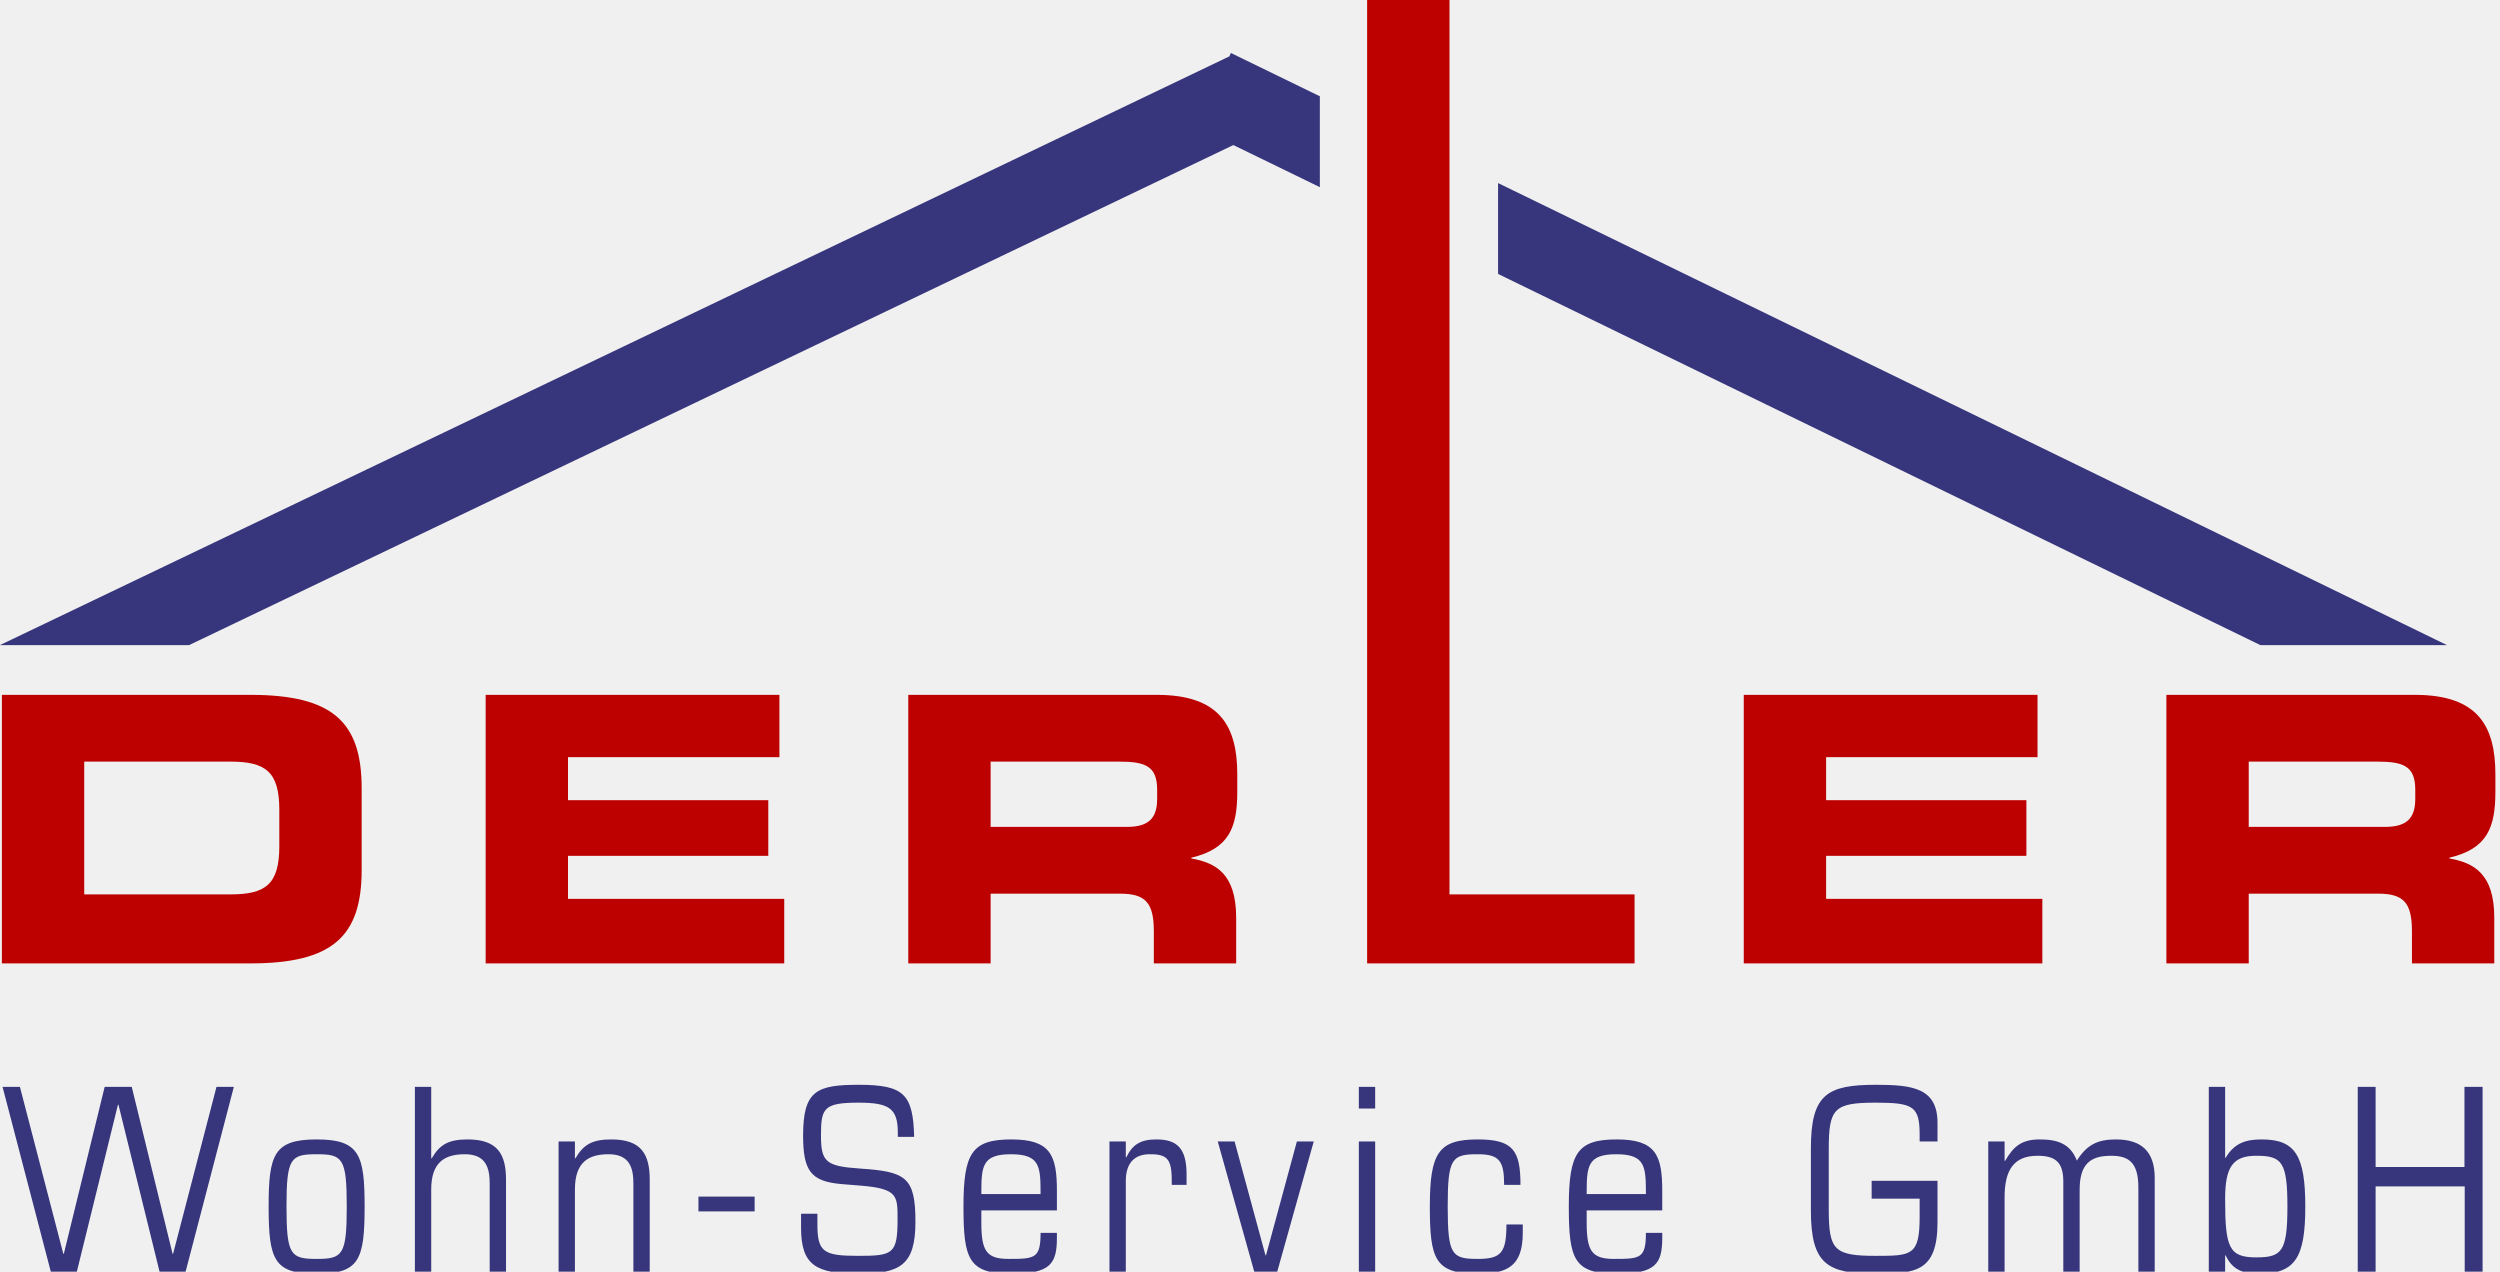
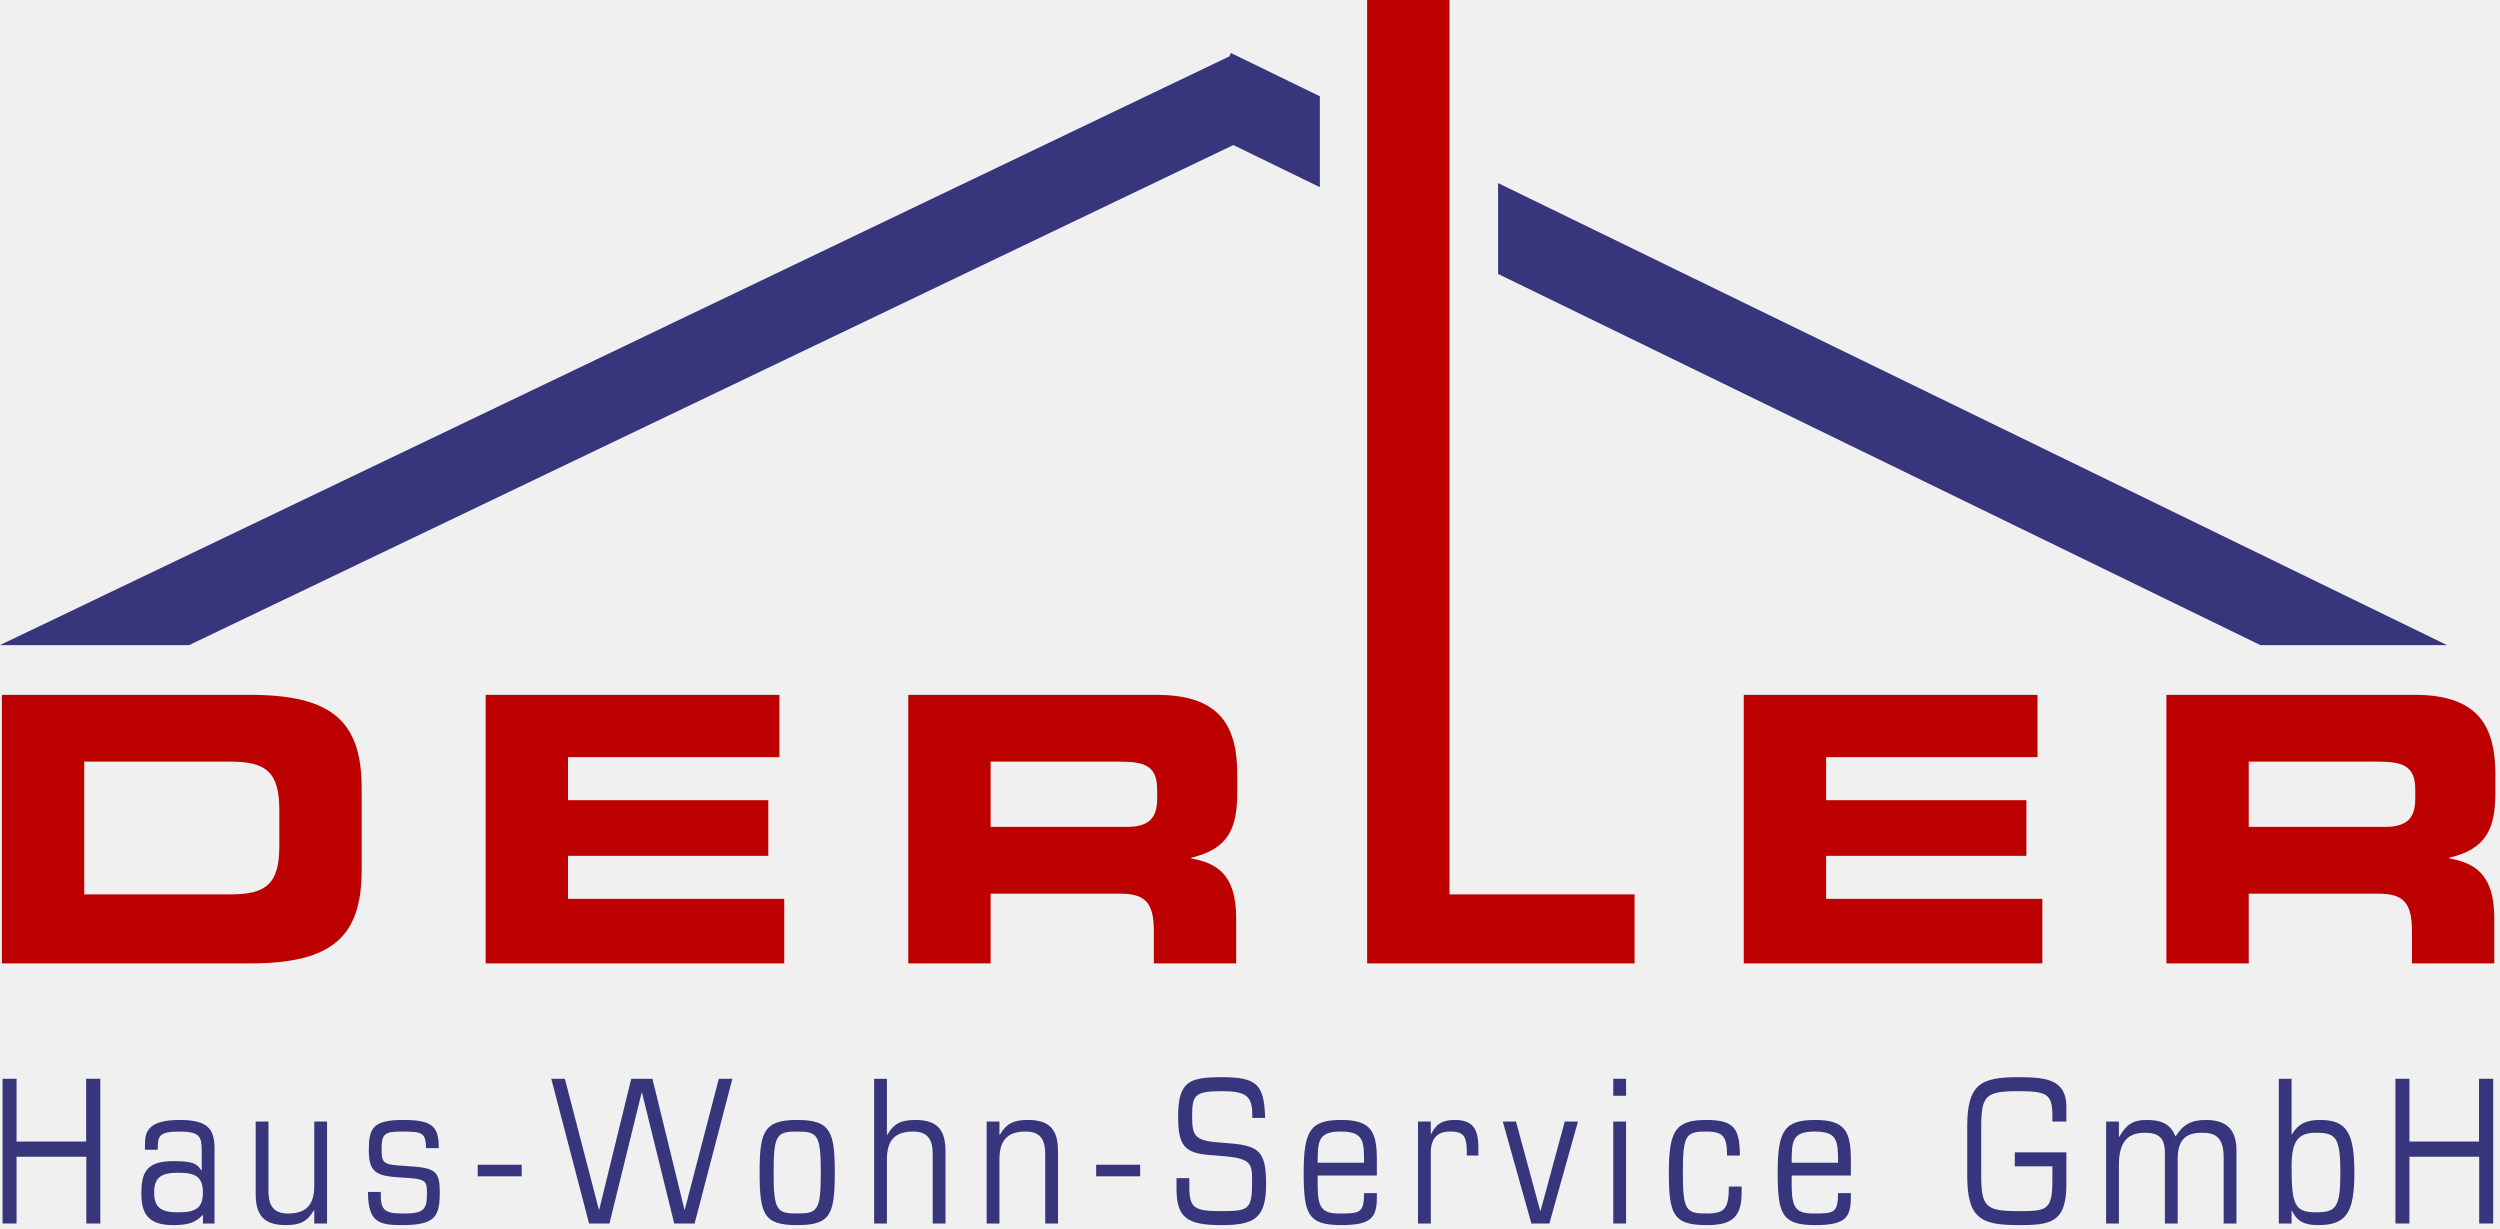
- <svg xmlns="http://www.w3.org/2000/svg" width="519" height="264" viewBox="0 0 519 264" fill="none">
-   <g clip-path="url(#clip0)">
-     <path d="M0.391 200H51.981C69.075 200 75.081 194.379 75.081 180.596V163.656C75.081 149.873 69.075 144.252 51.981 144.252H0.391V200ZM17.485 158.112H47.823C55.138 158.112 57.987 160.191 57.987 168.122V175.668C57.987 183.599 55.138 185.678 47.823 185.678H17.485V158.112Z" fill="#BD0000" />
-     <path d="M100.823 200H162.808V186.602H117.917V177.67H159.497V166.12H117.917V157.188H161.807V144.252H100.823V200Z" fill="#BD0000" />
-     <path d="M205.654 158.112H232.373C237.763 158.112 240.227 159.036 240.227 163.964V165.812C240.227 169.816 238.533 171.664 233.913 171.664H205.654V158.112ZM188.56 200H205.654V185.524H232.527C237.84 185.524 239.534 187.449 239.534 193.301V200H256.628V190.529C256.628 181.366 252.393 179.133 247.311 178.209V178.055C255.165 176.207 256.859 171.818 256.859 164.349V160.807C256.859 150.797 253.317 144.252 240.15 144.252H188.56V200Z" fill="#BD0000" />
-     <path d="M283.818 200H339.335V185.678H300.912V0H283.818V200Z" fill="#BD0000" />
-     <path d="M362.006 200H423.991V186.602H379.1V177.67H420.68V166.12H379.1V157.188H422.99V144.252H362.006V200Z" fill="#BD0000" />
-     <path d="M466.838 158.112H493.557C498.947 158.112 501.411 159.036 501.411 163.964V165.812C501.411 169.816 499.717 171.664 495.097 171.664H466.838V158.112ZM449.744 200H466.838V185.524H493.711C499.024 185.524 500.718 187.449 500.718 193.301V200H517.812V190.529C517.812 181.366 513.577 179.133 508.495 178.209V178.055C516.349 176.207 518.043 171.818 518.043 164.349V160.807C518.043 150.797 514.501 144.252 501.334 144.252H449.744V200Z" fill="#BD0000" />
-     <path d="M33.125 264H38.531L48.548 225.628H44.944L35.934 260.29H35.828L27.348 225.628H21.73L13.25 260.29H13.144L4.134 225.628H0.53L10.547 264H15.953L24.486 229.338H24.592L33.125 264ZM59.477 250.485C59.477 240.415 60.325 239.62 65.731 239.62C71.137 239.62 71.985 240.415 71.985 250.485C71.985 260.555 71.137 261.35 65.731 261.35C60.325 261.35 59.477 260.555 59.477 250.485ZM55.767 250.485C55.767 261.668 56.933 264.424 65.731 264.424C74.529 264.424 75.695 261.668 75.695 250.485C75.695 239.726 74.635 236.546 65.731 236.546C56.827 236.546 55.767 239.726 55.767 250.485ZM86.129 264H89.521V246.934C89.521 241.21 92.383 239.62 96.517 239.62C100.969 239.62 101.658 242.588 101.658 245.715V264H105.05V244.92C105.05 239.673 103.354 236.546 97.1 236.546C93.178 236.546 91.323 237.553 89.627 240.468H89.521V225.628H86.129V264ZM115.962 264H119.354V246.934C119.354 241.21 122.216 239.62 126.35 239.62C130.802 239.62 131.491 242.588 131.491 245.715V264H134.883V244.92C134.883 239.673 133.187 236.546 126.933 236.546C123.011 236.546 121.156 237.553 119.46 240.468H119.354V236.97H115.962V264ZM145 251.492H156.66V248.418H145V251.492ZM166.301 254.937C166.301 262.675 169.428 264.424 178.226 264.424C186.865 264.424 190.045 262.675 190.045 253.612C190.045 244.284 187.978 243.224 178.491 242.588C171.389 242.111 170.435 241.157 170.435 235.698C170.435 230.027 171.018 228.914 178.279 228.914C184.639 228.914 186.388 230.133 186.388 235.168V236.016H189.78C189.568 227.112 187.607 225.204 178.279 225.204C169.587 225.204 166.725 226.37 166.725 235.698C166.725 243.012 168.262 245.291 174.781 245.821L178.703 246.139C186.335 246.775 186.335 248.206 186.335 253.082C186.335 260.343 185.381 260.714 178.173 260.714C170.965 260.714 169.693 259.919 169.693 254.195V251.969H166.301V254.937ZM203.726 247.888C203.726 242.164 203.832 239.62 209.874 239.62C215.916 239.62 216.022 242.164 216.022 247.888H203.726ZM219.414 251.28V247.199C219.414 239.832 218.089 236.546 209.98 236.546C201.818 236.546 200.016 239.302 200.016 250.485C200.016 261.456 201.076 264.424 209.98 264.424C218.089 264.424 219.414 262.357 219.414 256.951V255.944H216.022C216.022 261.244 214.856 261.35 209.397 261.35C204.733 261.35 203.726 259.654 203.726 253.771V251.28H219.414ZM230.326 264H233.718V245.185C233.718 241.475 235.467 239.567 238.859 239.62C242.728 239.62 243.311 240.998 243.258 245.98H246.332V243.807C246.332 238.401 244.371 236.546 240.078 236.546C236.686 236.546 235.096 237.659 233.824 240.256H233.718V236.97H230.326V264ZM260.383 264H265.153L272.732 236.97H269.234L262.821 260.608H262.715L256.302 236.97H252.804L260.383 264ZM282.095 264H285.487V236.97H282.095V264ZM282.095 230.133H285.487V225.628H282.095V230.133ZM315.649 245.98C315.649 238.825 314.112 236.546 306.798 236.546C298.636 236.546 296.834 239.302 296.834 250.485C296.834 261.456 297.894 264.424 306.798 264.424C312.84 264.424 316.126 262.94 316.126 255.944V254.195H312.734C312.734 260.025 311.674 261.35 306.798 261.35C301.392 261.35 300.544 260.555 300.544 250.485C300.544 240.415 301.392 239.62 306.798 239.62C311.303 239.62 312.257 241.051 312.257 245.98H315.649ZM329.394 247.888C329.394 242.164 329.5 239.62 335.542 239.62C341.584 239.62 341.69 242.164 341.69 247.888H329.394ZM345.082 251.28V247.199C345.082 239.832 343.757 236.546 335.648 236.546C327.486 236.546 325.684 239.302 325.684 250.485C325.684 261.456 326.744 264.424 335.648 264.424C343.757 264.424 345.082 262.357 345.082 256.951V255.944H341.69C341.69 261.244 340.524 261.35 335.065 261.35C330.401 261.35 329.394 259.654 329.394 253.771V251.28H345.082ZM388.553 248.842H398.517V252.658C398.517 260.661 396.821 260.714 389.454 260.714C380.762 260.714 379.649 259.548 379.649 251.068V238.56C379.649 230.08 380.762 228.914 389.454 228.914C397.245 228.914 398.517 229.709 398.517 235.592V236.97H402.227V233.101C402.227 225.84 396.98 225.204 389.454 225.204C379.384 225.204 375.939 227.112 375.939 238.348V251.28C375.939 262.516 379.384 264.424 389.454 264.424C397.722 264.424 402.227 264 402.227 253.718V245.132H388.553V248.842ZM412.762 264H416.154V248.524C416.154 242.906 418.062 239.938 422.991 239.938C426.701 239.938 428.344 241.263 428.344 245.291V264H431.736V246.987C431.736 241.687 433.909 239.938 438.255 239.938C441.7 239.938 443.926 241.104 443.926 246.51V264H447.318V244.549C447.318 239.196 444.721 236.546 439.262 236.546C435.446 236.546 433.22 237.659 431.153 240.945C429.775 237.341 427.019 236.546 423.415 236.546C419.599 236.546 417.956 238.083 416.26 240.998H416.154V236.97H412.762V264ZM474.868 250.485C474.868 259.813 473.702 261.032 468.402 261.032C462.731 261.032 461.936 259.018 461.936 248.895C461.936 242.27 463.526 239.938 468.402 239.938C473.702 239.938 474.868 241.157 474.868 250.485ZM458.544 264H461.936V260.608H462.042C463.314 263.311 465.169 264.424 468.985 264.424C476.511 264.424 478.578 261.085 478.578 250.485C478.578 239.885 476.511 236.546 469.515 236.546C466.441 236.546 463.897 237.182 462.042 240.362H461.936V225.628H458.544V264ZM489.467 264H493.177V246.298H511.674V264H515.384V225.628H511.621V242.27H493.177V225.628H489.467V264Z" fill="#37367D" />
-     <path fill-rule="evenodd" clip-rule="evenodd" d="M256.044 30.113L274 38.856V19.99L255.537 11L255.16 11.793L255.135 11.74L0 133.916L0.005 133.927H39.252L256.044 30.113ZM508 133.927H469.254L311 56.872V38.005L508 133.927Z" fill="#37367D" />
-   </g>
-   <defs>
-     <clipPath id="clip0">
-       <rect width="519" height="264" fill="white" />
-     </clipPath>
-   </defs>
+ <svg xmlns="http://www.w3.org/2000/svg" width="519" height="255" viewBox="0 0 519 255" fill="none">
+   <path d="M0.391 200H51.981C69.075 200 75.081 194.379 75.081 180.596V163.656C75.081 149.873 69.075 144.252 51.981 144.252H0.391V200ZM17.485 158.112H47.823C55.138 158.112 57.987 160.191 57.987 168.122V175.668C57.987 183.599 55.138 185.678 47.823 185.678H17.485V158.112Z" fill="#BD0000" />
+   <path d="M100.823 200H162.808V186.602H117.917V177.67H159.497V166.12H117.917V157.188H161.807V144.252H100.823V200Z" fill="#BD0000" />
+   <path d="M205.654 158.112H232.373C237.763 158.112 240.227 159.036 240.227 163.964V165.812C240.227 169.816 238.533 171.664 233.913 171.664H205.654V158.112ZM188.56 200H205.654V185.524H232.527C237.84 185.524 239.534 187.449 239.534 193.301V200H256.628V190.529C256.628 181.366 252.393 179.133 247.311 178.209V178.055C255.165 176.207 256.859 171.818 256.859 164.349V160.807C256.859 150.797 253.317 144.252 240.15 144.252H188.56V200Z" fill="#BD0000" />
+   <path d="M283.818 200H339.335V185.678H300.912V0H283.818V200Z" fill="#BD0000" />
+   <path d="M362.006 200H423.991V186.602H379.1V177.67H420.68V166.12H379.1V157.188H422.99V144.252H362.006V200Z" fill="#BD0000" />
+   <path d="M466.838 158.112H493.557C498.947 158.112 501.411 159.036 501.411 163.964V165.812C501.411 169.816 499.717 171.664 495.097 171.664H466.838V158.112ZM449.744 200H466.838V185.524H493.711C499.024 185.524 500.718 187.449 500.718 193.301V200H517.812V190.529C517.812 181.366 513.577 179.133 508.495 178.209V178.055C516.349 176.207 518.043 171.818 518.043 164.349V160.807C518.043 150.797 514.501 144.252 501.334 144.252H449.744V200Z" fill="#BD0000" />
+   <path fill-rule="evenodd" clip-rule="evenodd" d="M256.044 30.113L274 38.856V19.99L255.537 11L255.16 11.793L255.135 11.74L0 133.916L0.005 133.927H39.252L256.044 30.113ZM508 133.927H469.254L311 56.872V38.005L508 133.927Z" fill="#37367D" />
+   <path d="M0.532 254H3.437V240.139H17.92V254H20.825V223.954H17.879V236.985H3.437V223.954H0.532V254Z" fill="#37367D" />
+   <path d="M42.128 254H44.535V238.52C44.535 234.412 43.207 232.503 37.314 232.503C30.716 232.503 30.093 234.993 30.093 237.566V238.686H32.749C32.749 235.989 32.832 234.91 37.19 234.91C41.589 234.91 41.879 235.989 41.879 239.101V242.961H41.796C40.842 241.508 39.97 241.052 35.945 241.052C30.301 241.052 29.346 243.542 29.346 247.692C29.346 251.759 30.55 254.332 35.945 254.332C39.057 254.332 40.593 253.834 42.128 252.174V254ZM32.002 247.567C32.002 244.33 33.538 243.459 37.065 243.459C40.593 243.459 42.128 244.33 42.128 247.567C42.128 250.804 40.593 251.676 37.065 251.676C33.538 251.676 32.002 250.804 32.002 247.567Z" fill="#37367D" />
+   <path d="M67.895 232.835H65.239V246.198C65.239 250.68 62.998 251.925 59.761 251.925C56.275 251.925 55.736 249.601 55.736 247.152V232.835H53.08V247.775C53.08 251.883 54.408 254.332 59.305 254.332C62.376 254.332 63.828 253.543 65.156 251.261H65.239V254H67.895V232.835Z" fill="#37367D" />
+   <path d="M76.398 247.443C76.398 253.751 78.639 254.332 83.495 254.332C90.342 254.332 91.297 252.547 91.297 247.567C91.297 242.919 90.342 242.421 84.076 242.048C79.594 241.799 79.22 241.55 79.22 238.562C79.22 235.283 79.884 234.91 83.578 234.91C87.562 234.91 88.433 235.117 88.433 238.354H91.089C91.089 233.914 89.886 232.503 83.702 232.503C77.394 232.503 76.564 234.246 76.564 238.686C76.564 243.376 78.017 244.164 83.329 244.455C88.35 244.745 88.641 244.953 88.641 247.733C88.641 251.302 87.852 251.925 83.578 251.925C79.635 251.925 78.971 251.095 79.054 247.443H76.398Z" fill="#37367D" />
+   <path d="M99.177 244.206H108.307V241.799H99.177V244.206Z" fill="#37367D" />
+   <path d="M139.968 254H144.201L152.044 223.954H149.222L142.167 251.095H142.084L135.444 223.954H131.045L124.405 251.095H124.322L117.267 223.954H114.445L122.289 254H126.522L133.203 226.859H133.286L139.968 254Z" fill="#37367D" />
+   <path d="M160.601 243.417C160.601 235.532 161.265 234.91 165.498 234.91C169.731 234.91 170.395 235.532 170.395 243.417C170.395 251.302 169.731 251.925 165.498 251.925C161.265 251.925 160.601 251.302 160.601 243.417ZM157.696 243.417C157.696 252.174 158.609 254.332 165.498 254.332C172.387 254.332 173.3 252.174 173.3 243.417C173.3 234.993 172.47 232.503 165.498 232.503C158.526 232.503 157.696 234.993 157.696 243.417Z" fill="#37367D" />
+   <path d="M181.47 254H184.126V240.637C184.126 236.155 186.367 234.91 189.604 234.91C193.09 234.91 193.63 237.234 193.63 239.682V254H196.286V239.06C196.286 234.951 194.958 232.503 190.061 232.503C186.99 232.503 185.537 233.291 184.209 235.574H184.126V223.954H181.47V254Z" fill="#37367D" />
+   <path d="M204.83 254H207.486V240.637C207.486 236.155 209.727 234.91 212.964 234.91C216.45 234.91 216.99 237.234 216.99 239.682V254H219.646V239.06C219.646 234.951 218.318 232.503 213.421 232.503C210.35 232.503 208.897 233.291 207.569 235.574H207.486V232.835H204.83V254Z" fill="#37367D" />
+   <path d="M227.568 244.206H236.698V241.799H227.568V244.206Z" fill="#37367D" />
+   <path d="M244.247 246.903C244.247 252.962 246.695 254.332 253.584 254.332C260.349 254.332 262.839 252.962 262.839 245.866C262.839 238.562 261.22 237.732 253.792 237.234C248.231 236.86 247.484 236.113 247.484 231.839C247.484 227.398 247.94 226.527 253.626 226.527C258.606 226.527 259.975 227.481 259.975 231.424V232.088H262.631C262.465 225.116 260.93 223.622 253.626 223.622C246.82 223.622 244.579 224.535 244.579 231.839C244.579 237.566 245.782 239.35 250.887 239.765L253.958 240.014C259.934 240.512 259.934 241.633 259.934 245.451C259.934 251.136 259.187 251.427 253.543 251.427C247.899 251.427 246.903 250.804 246.903 246.322V244.579H244.247V246.903Z" fill="#37367D" />
+   <path d="M273.551 241.384C273.551 236.902 273.634 234.91 278.365 234.91C283.096 234.91 283.179 236.902 283.179 241.384H273.551ZM285.835 244.04V240.844C285.835 235.076 284.798 232.503 278.448 232.503C272.057 232.503 270.646 234.661 270.646 243.417C270.646 252.008 271.476 254.332 278.448 254.332C284.798 254.332 285.835 252.713 285.835 248.48V247.692H283.179C283.179 251.842 282.266 251.925 277.992 251.925C274.34 251.925 273.551 250.597 273.551 245.99V244.04H285.835Z" fill="#37367D" />
+   <path d="M294.38 254H297.036V239.267C297.036 236.362 298.405 234.868 301.061 234.91C304.091 234.91 304.547 235.989 304.506 239.89H306.913V238.188C306.913 233.955 305.377 232.503 302.016 232.503C299.36 232.503 298.115 233.374 297.119 235.408H297.036V232.835H294.38V254Z" fill="#37367D" />
+   <path d="M317.915 254H321.65L327.585 232.835H324.845L319.824 251.344H319.741L314.72 232.835H311.98L317.915 254Z" fill="#37367D" />
+   <path d="M334.915 254H337.571V232.835H334.915V254ZM334.915 227.481H337.571V223.954H334.915V227.481Z" fill="#37367D" />
+   <path d="M361.189 239.89C361.189 234.287 359.986 232.503 354.259 232.503C347.868 232.503 346.457 234.661 346.457 243.417C346.457 252.008 347.287 254.332 354.259 254.332C358.99 254.332 361.563 253.17 361.563 247.692V246.322H358.907C358.907 250.887 358.077 251.925 354.259 251.925C350.026 251.925 349.362 251.302 349.362 243.417C349.362 235.532 350.026 234.91 354.259 234.91C357.786 234.91 358.533 236.03 358.533 239.89H361.189Z" fill="#37367D" />
+   <path d="M371.952 241.384C371.952 236.902 372.035 234.91 376.766 234.91C381.497 234.91 381.58 236.902 381.58 241.384H371.952ZM384.236 244.04V240.844C384.236 235.076 383.198 232.503 376.849 232.503C370.458 232.503 369.047 234.661 369.047 243.417C369.047 252.008 369.877 254.332 376.849 254.332C383.198 254.332 384.236 252.713 384.236 248.48V247.692H381.58C381.58 251.842 380.667 251.925 376.392 251.925C372.74 251.925 371.952 250.597 371.952 245.99V244.04H384.236Z" fill="#37367D" />
+   <path d="M418.274 242.131H426.076V245.119C426.076 251.385 424.748 251.427 418.98 251.427C412.174 251.427 411.302 250.514 411.302 243.874V234.08C411.302 227.44 412.174 226.527 418.98 226.527C425.08 226.527 426.076 227.149 426.076 231.756V232.835H428.981V229.805C428.981 224.12 424.873 223.622 418.98 223.622C411.095 223.622 408.397 225.116 408.397 233.914V244.04C408.397 252.838 411.095 254.332 418.98 254.332C425.454 254.332 428.981 254 428.981 245.949V239.226H418.274V242.131Z" fill="#37367D" />
+   <path d="M437.23 254H439.886V241.882C439.886 237.483 441.38 235.159 445.24 235.159C448.145 235.159 449.431 236.196 449.431 239.35V254H452.087V240.678C452.087 236.528 453.789 235.159 457.192 235.159C459.889 235.159 461.632 236.072 461.632 240.305V254H464.288V238.769C464.288 234.578 462.255 232.503 457.98 232.503C454.992 232.503 453.249 233.374 451.631 235.947C450.552 233.125 448.394 232.503 445.572 232.503C442.584 232.503 441.297 233.706 439.969 235.989H439.886V232.835H437.23V254Z" fill="#37367D" />
+   <path d="M485.861 243.417C485.861 250.721 484.948 251.676 480.798 251.676C476.357 251.676 475.735 250.099 475.735 242.172C475.735 236.985 476.98 235.159 480.798 235.159C484.948 235.159 485.861 236.113 485.861 243.417ZM473.079 254H475.735V251.344H475.818C476.814 253.46 478.266 254.332 481.254 254.332C487.147 254.332 488.766 251.717 488.766 243.417C488.766 235.117 487.147 232.503 481.669 232.503C479.262 232.503 477.27 233.001 475.818 235.491H475.735V223.954H473.079V254Z" fill="#37367D" />
+   <path d="M497.292 254H500.197V240.139H514.68V254H517.585V223.954H514.639V236.985H500.197V223.954H497.292V254Z" fill="#37367D" />
</svg>
